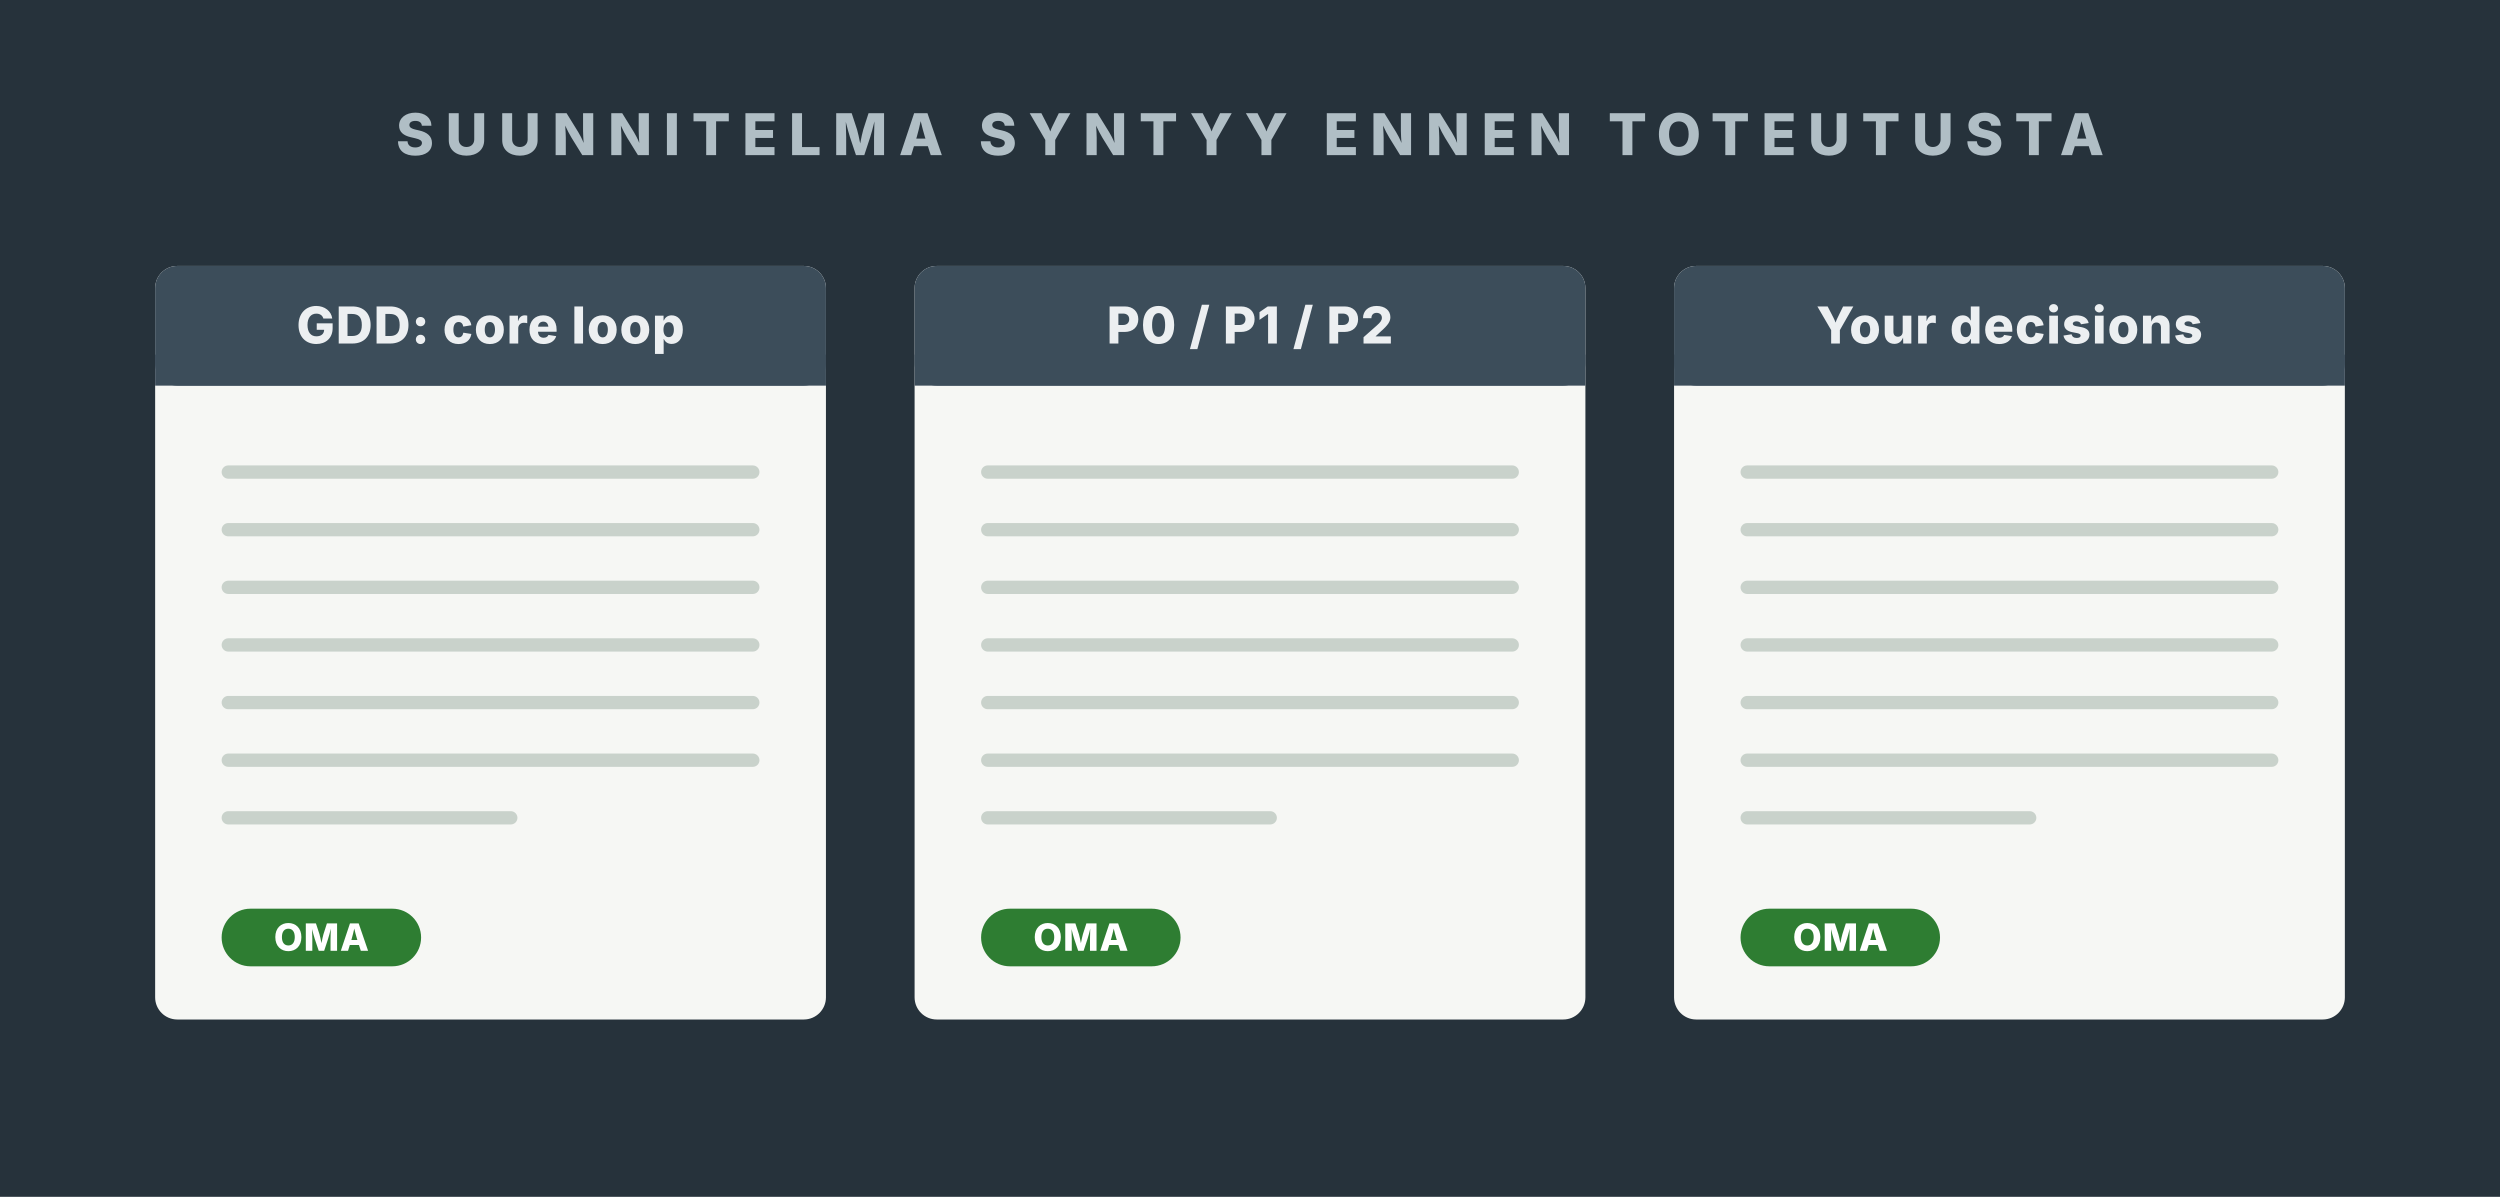
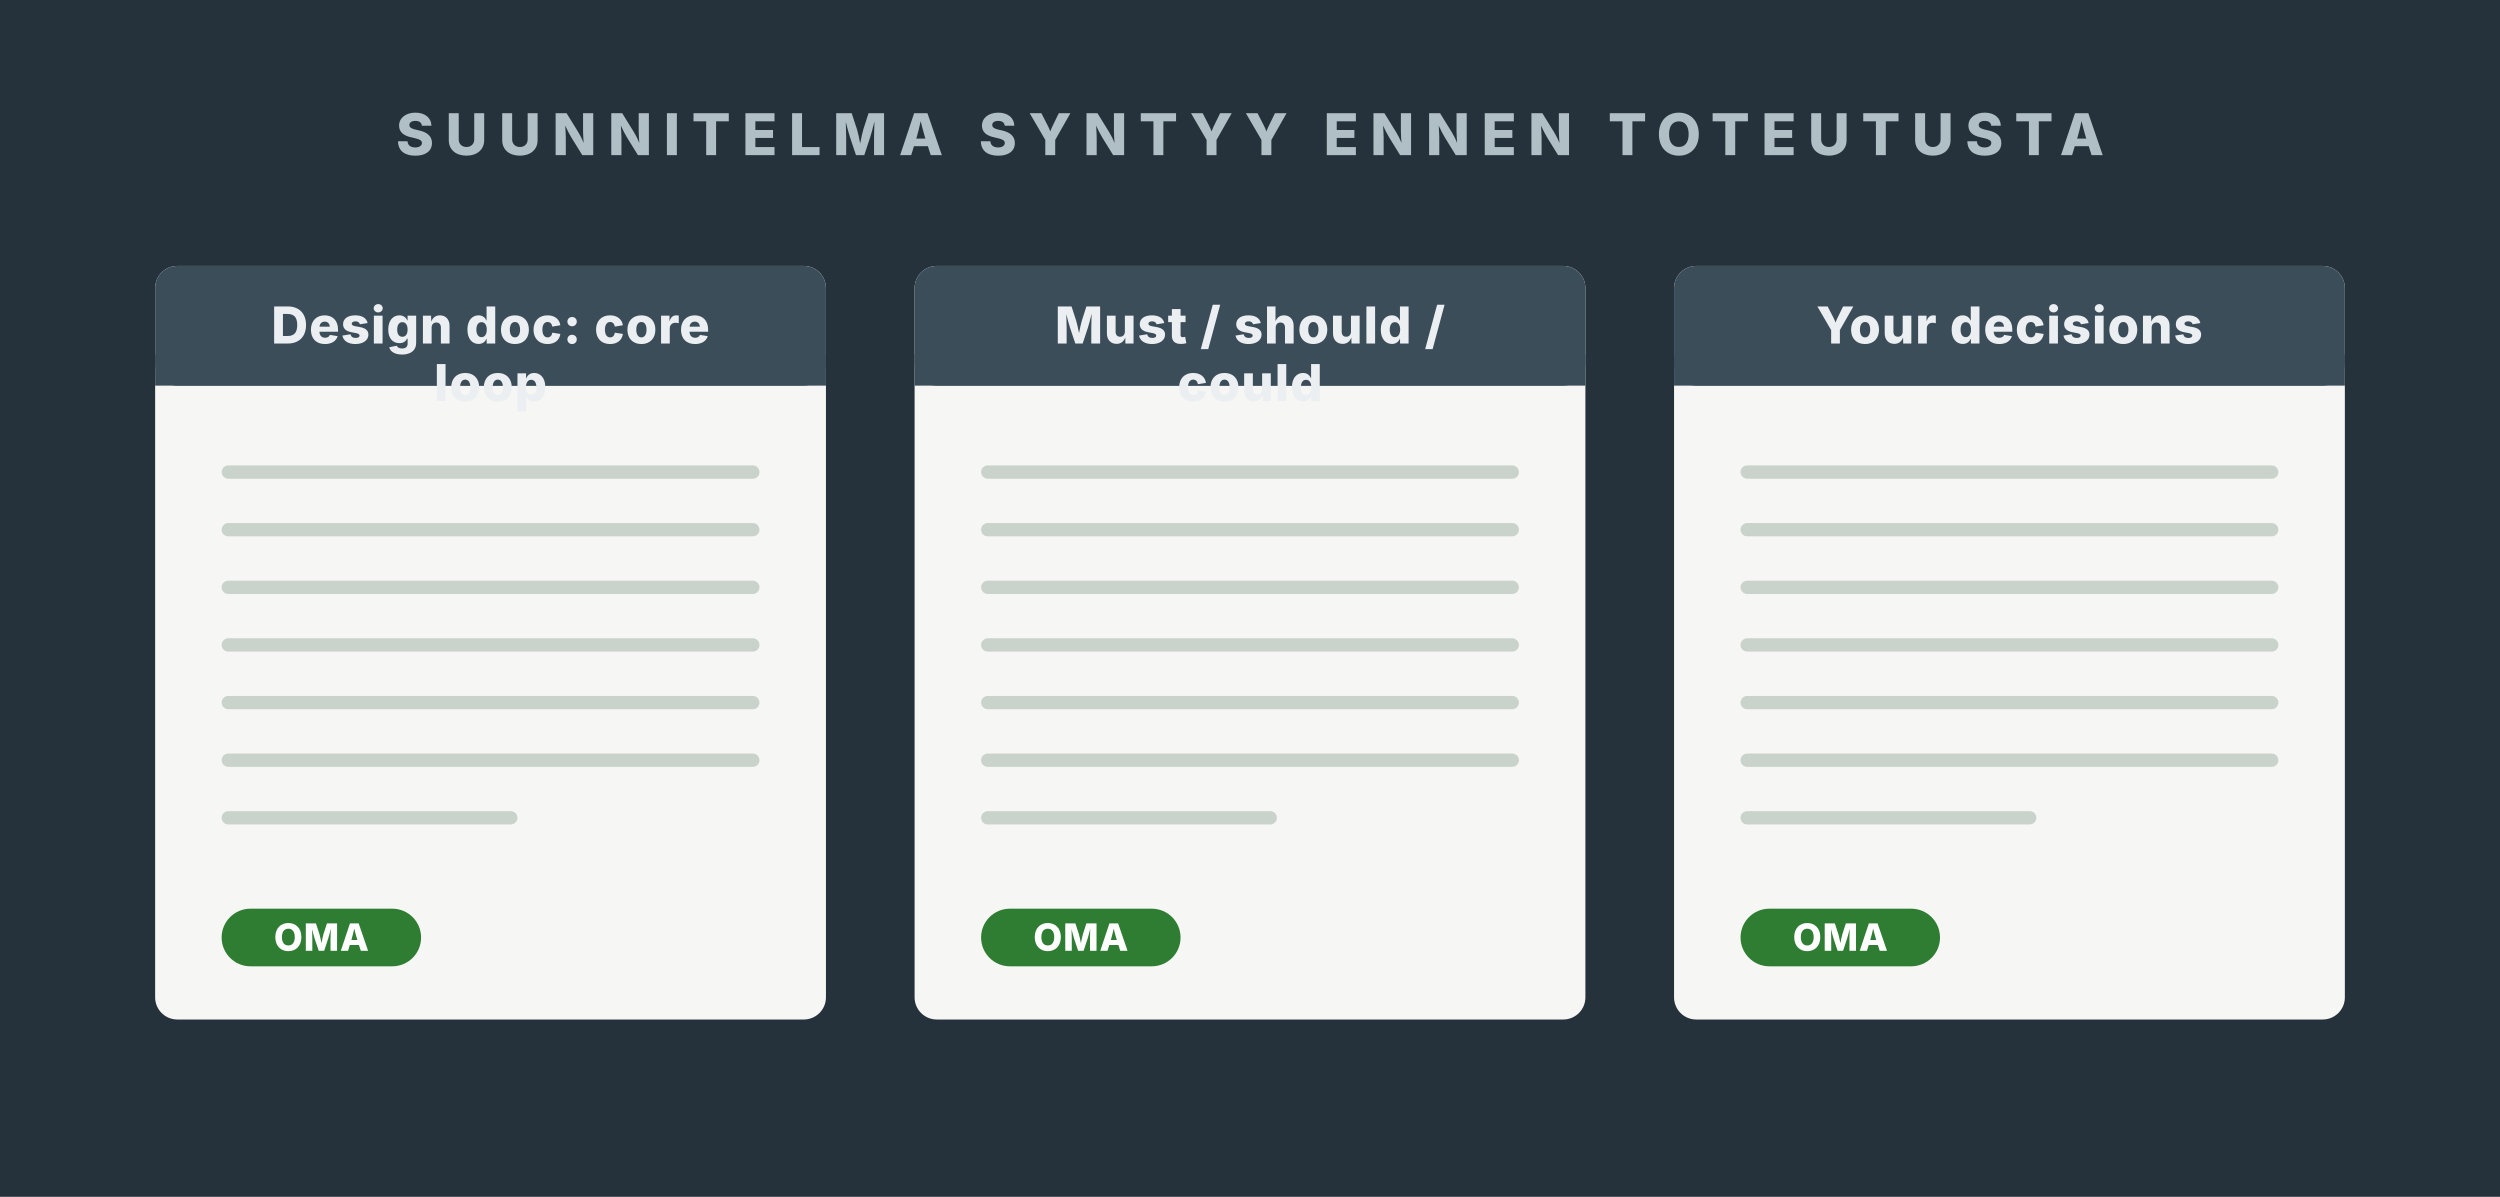
<svg xmlns="http://www.w3.org/2000/svg" viewBox="0 0 1128 540" width="1128" height="540" role="img" aria-label="Suunnitelman osat">
  <rect x="0" y="0" width="1128" height="540" fill="#26323b" />
  <text x="564" y="70" font-family="Inter,'Segoe UI',system-ui,sans-serif" font-size="26" font-weight="800" fill="#b0bec5" text-anchor="middle" letter-spacing="0.2em">SUUNNITELMA SYNTYY ENNEN TOTEUTUSTA</text>
  <rect x="70" y="120" width="302.667" height="340" fill="#f6f7f4" rx="10" />
  <rect x="70" y="120" width="302.667" height="54" fill="#3c4d5a" rx="10" />
  <rect x="70" y="160" width="302.667" height="14" fill="#3c4d5a" />
-   <text x="221.333" y="155" font-family="Inter,'Segoe UI',system-ui,sans-serif" font-size="23" font-weight="800" fill="#eceff1" text-anchor="middle" letter-spacing="0.02em">GDD: core loop</text>
+   <text x="221.333" y="155" font-family="Inter,'Segoe UI',system-ui,sans-serif" font-size="23" font-weight="800" fill="#eceff1" text-anchor="middle" letter-spacing="0.02em">Design doc: core</text>
+   <text x="221.333" y="181" font-family="Inter,'Segoe UI',system-ui,sans-serif" font-size="23" font-weight="800" fill="#eceff1" text-anchor="middle" letter-spacing="0.02em">loop</text>
  <rect x="100" y="210" width="242.667" height="6" fill="#c9d2cb" rx="3" />
  <rect x="100" y="236" width="242.667" height="6" fill="#c9d2cb" rx="3" />
  <rect x="100" y="262" width="242.667" height="6" fill="#c9d2cb" rx="3" />
  <rect x="100" y="288" width="242.667" height="6" fill="#c9d2cb" rx="3" />
  <rect x="100" y="314" width="242.667" height="6" fill="#c9d2cb" rx="3" />
  <rect x="100" y="340" width="242.667" height="6" fill="#c9d2cb" rx="3" />
  <rect x="100" y="366" width="133.467" height="6" fill="#c9d2cb" rx="3" />
  <rect x="100" y="410" width="90" height="26" fill="#2e7d32" rx="13" />
  <text x="145" y="429" font-family="Inter,'Segoe UI',system-ui,sans-serif" font-size="17" font-weight="800" fill="#ffffff" text-anchor="middle" letter-spacing="0.02em">OMA</text>
  <rect x="412.667" y="120" width="302.667" height="340" fill="#f6f7f4" rx="10" />
  <rect x="412.667" y="120" width="302.667" height="54" fill="#3c4d5a" rx="10" />
  <rect x="412.667" y="160" width="302.667" height="14" fill="#3c4d5a" />
-   <text x="564" y="155" font-family="Inter,'Segoe UI',system-ui,sans-serif" font-size="23" font-weight="800" fill="#eceff1" text-anchor="middle" letter-spacing="0.02em">P0 / P1 / P2</text>
+   <text x="564" y="155" font-family="Inter,'Segoe UI',system-ui,sans-serif" font-size="23" font-weight="800" fill="#eceff1" text-anchor="middle" letter-spacing="0.02em">Must / should /</text>
+   <text x="564" y="181" font-family="Inter,'Segoe UI',system-ui,sans-serif" font-size="23" font-weight="800" fill="#eceff1" text-anchor="middle" letter-spacing="0.02em">could</text>
  <rect x="442.667" y="210" width="242.667" height="6" fill="#c9d2cb" rx="3" />
  <rect x="442.667" y="236" width="242.667" height="6" fill="#c9d2cb" rx="3" />
  <rect x="442.667" y="262" width="242.667" height="6" fill="#c9d2cb" rx="3" />
  <rect x="442.667" y="288" width="242.667" height="6" fill="#c9d2cb" rx="3" />
  <rect x="442.667" y="314" width="242.667" height="6" fill="#c9d2cb" rx="3" />
  <rect x="442.667" y="340" width="242.667" height="6" fill="#c9d2cb" rx="3" />
  <rect x="442.667" y="366" width="133.467" height="6" fill="#c9d2cb" rx="3" />
  <rect x="442.667" y="410" width="90" height="26" fill="#2e7d32" rx="13" />
  <text x="487.667" y="429" font-family="Inter,'Segoe UI',system-ui,sans-serif" font-size="17" font-weight="800" fill="#ffffff" text-anchor="middle" letter-spacing="0.02em">OMA</text>
  <rect x="755.333" y="120" width="302.667" height="340" fill="#f6f7f4" rx="10" />
  <rect x="755.333" y="120" width="302.667" height="54" fill="#3c4d5a" rx="10" />
  <rect x="755.333" y="160" width="302.667" height="14" fill="#3c4d5a" />
  <text x="906.667" y="155" font-family="Inter,'Segoe UI',system-ui,sans-serif" font-size="23" font-weight="800" fill="#eceff1" text-anchor="middle" letter-spacing="0.02em">Your decisions</text>
  <rect x="785.333" y="210" width="242.667" height="6" fill="#c9d2cb" rx="3" />
  <rect x="785.333" y="236" width="242.667" height="6" fill="#c9d2cb" rx="3" />
  <rect x="785.333" y="262" width="242.667" height="6" fill="#c9d2cb" rx="3" />
  <rect x="785.333" y="288" width="242.667" height="6" fill="#c9d2cb" rx="3" />
  <rect x="785.333" y="314" width="242.667" height="6" fill="#c9d2cb" rx="3" />
  <rect x="785.333" y="340" width="242.667" height="6" fill="#c9d2cb" rx="3" />
  <rect x="785.333" y="366" width="133.467" height="6" fill="#c9d2cb" rx="3" />
  <rect x="785.333" y="410" width="90" height="26" fill="#2e7d32" rx="13" />
  <text x="830.333" y="429" font-family="Inter,'Segoe UI',system-ui,sans-serif" font-size="17" font-weight="800" fill="#ffffff" text-anchor="middle" letter-spacing="0.02em">OMA</text>
</svg>
